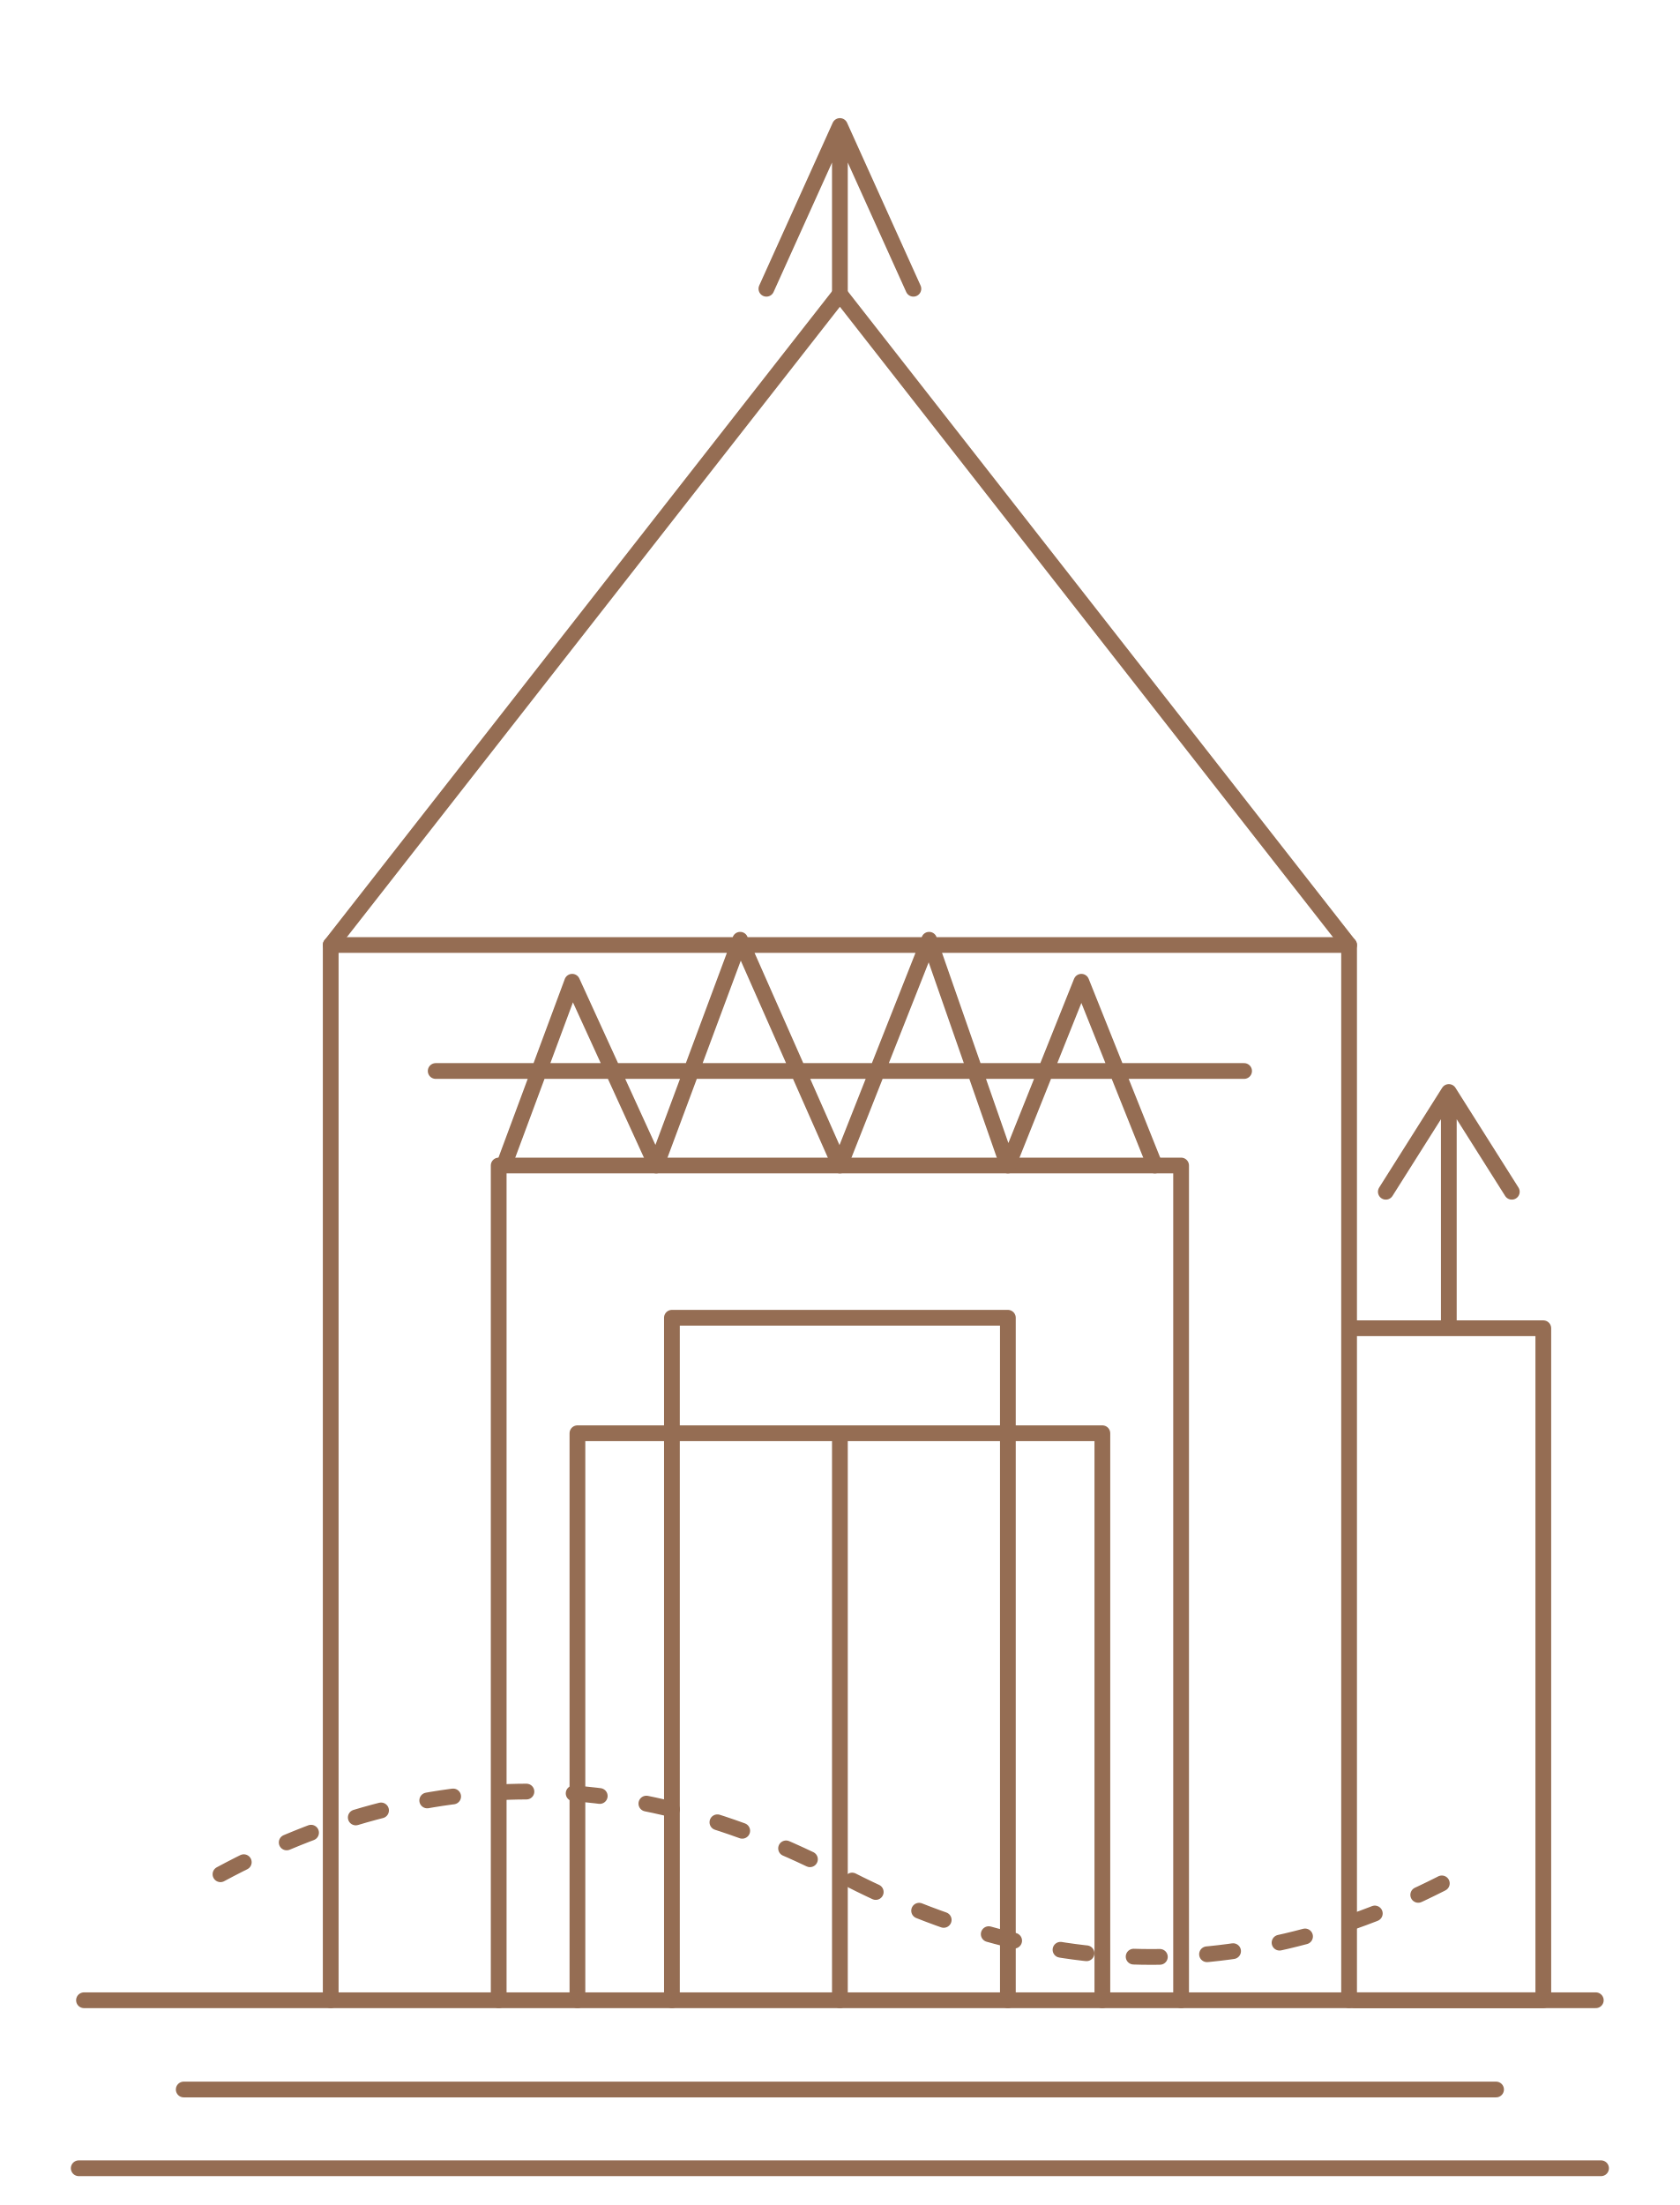
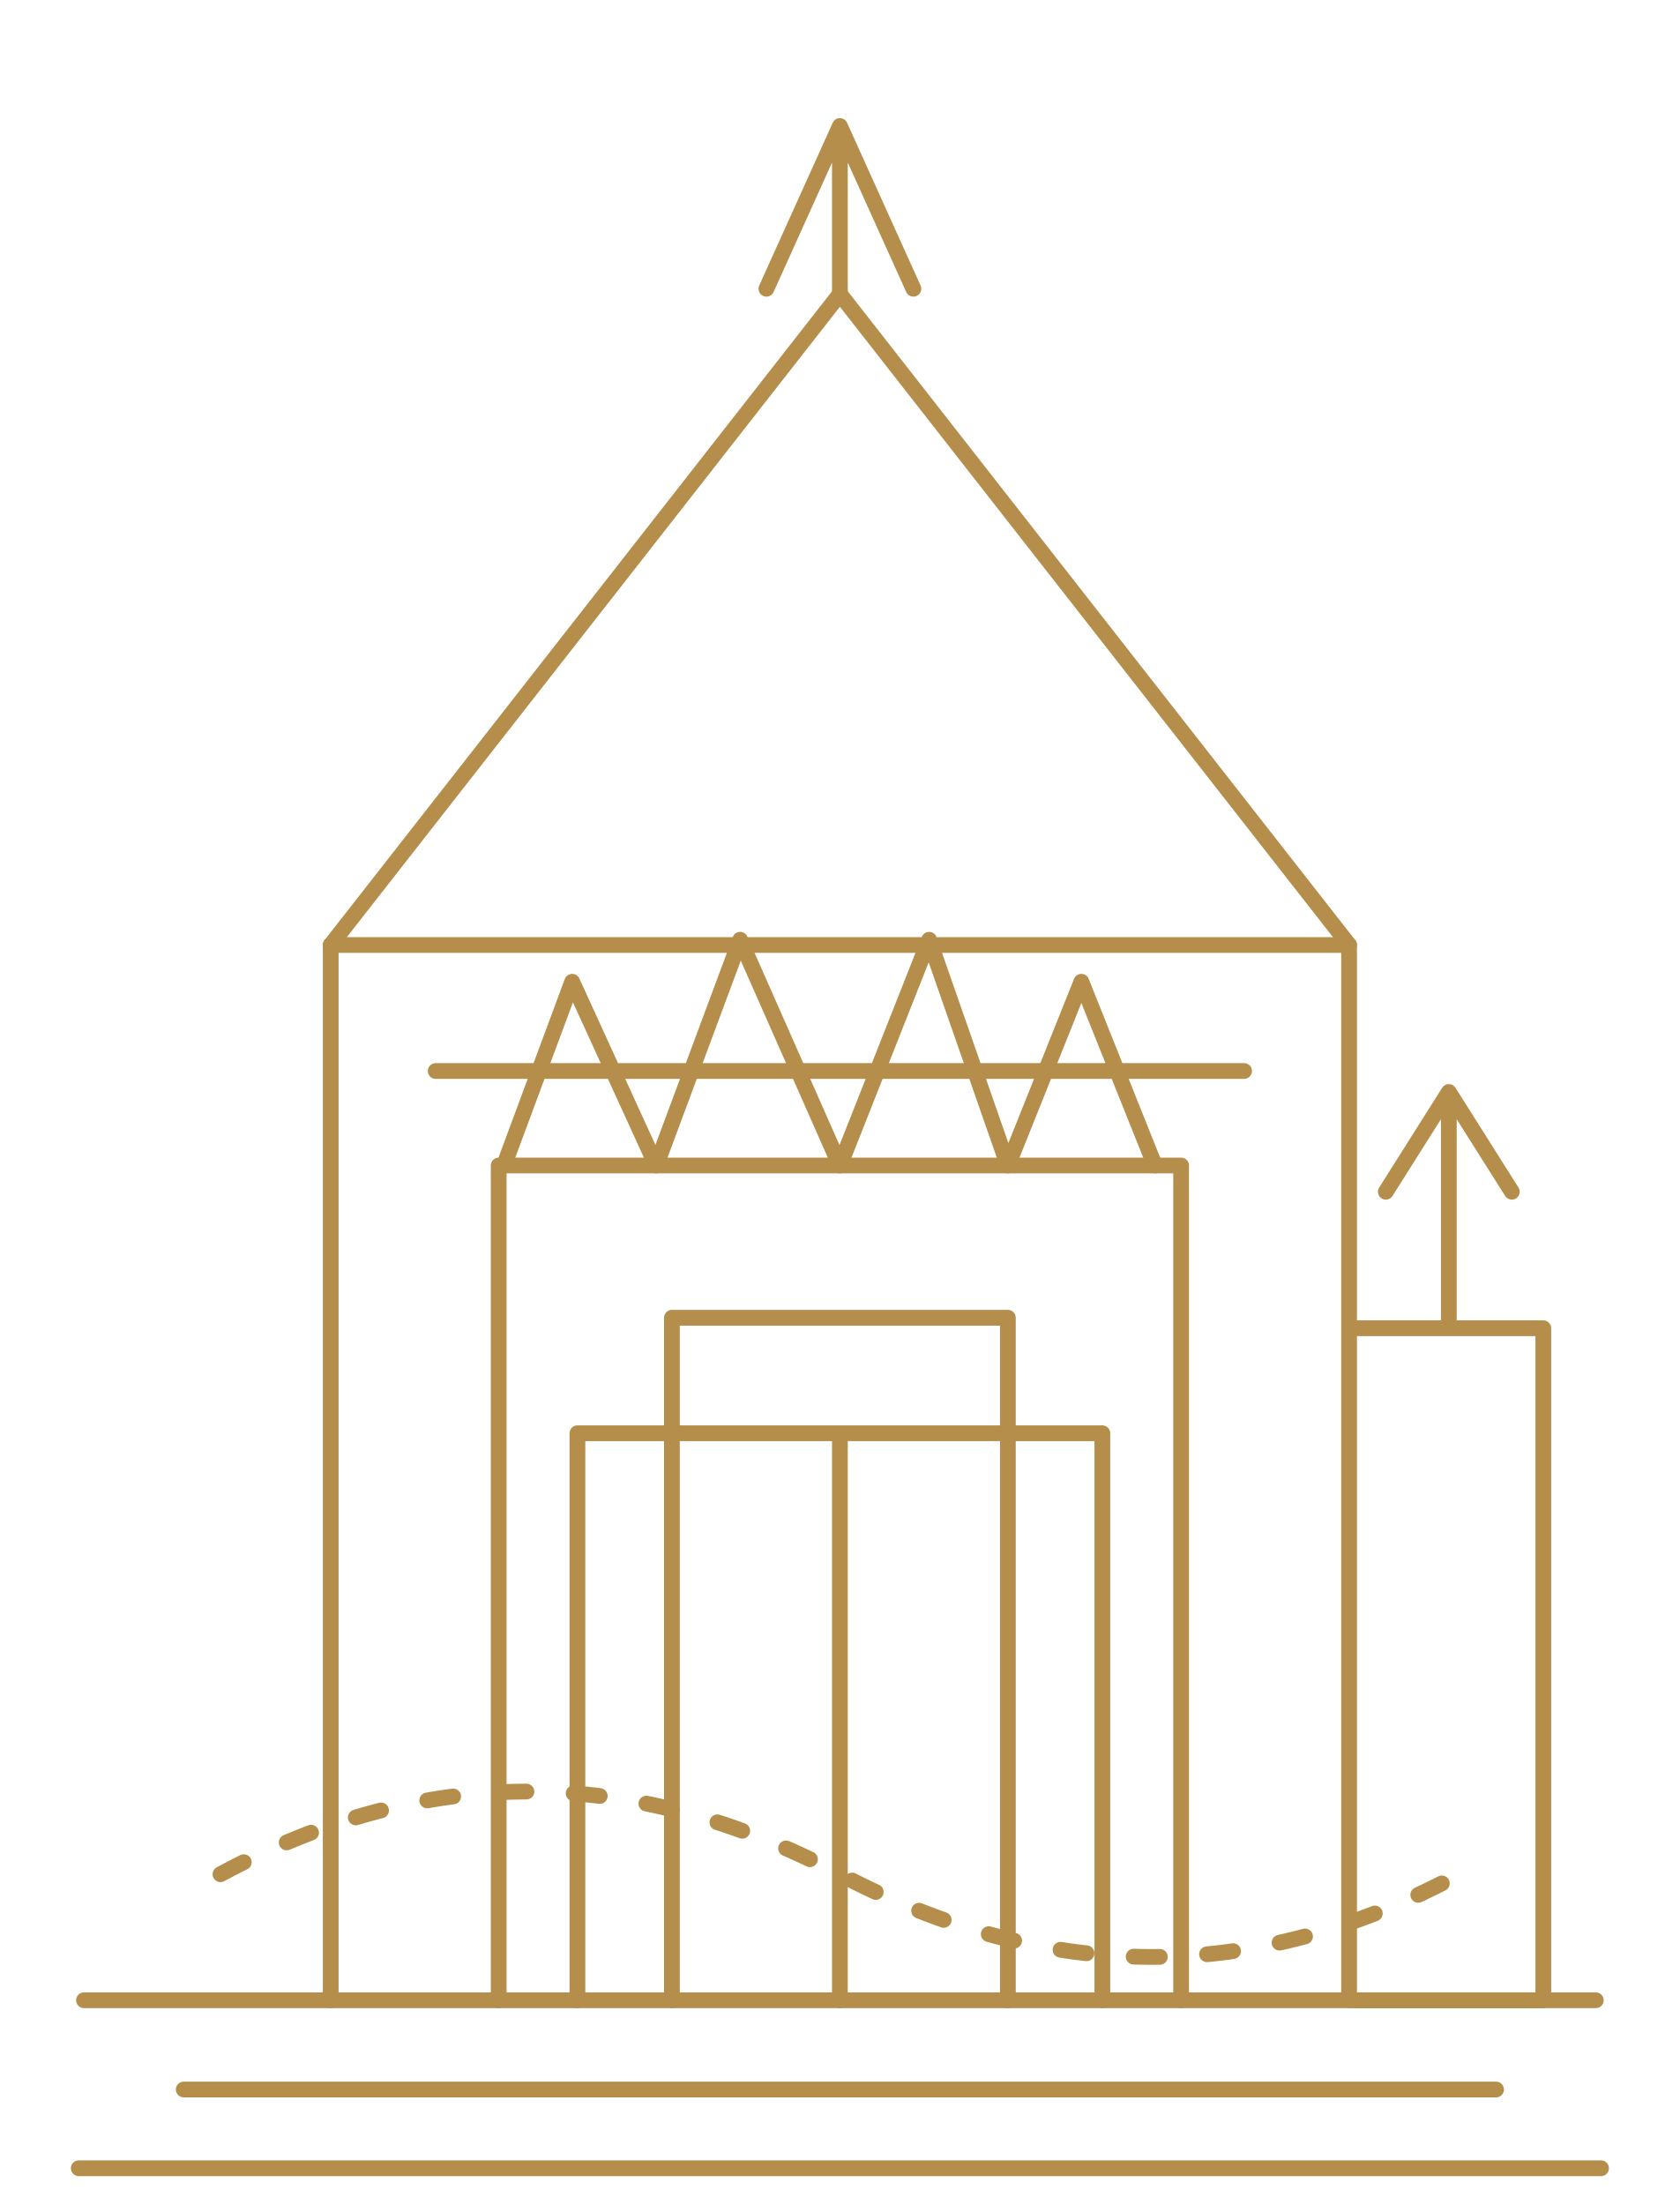
<svg xmlns="http://www.w3.org/2000/svg" viewBox="0 0 320 420" fill="none">
-   <g stroke="#956d53" stroke-width="3" stroke-linecap="round" stroke-linejoin="round">
+   <g stroke="#b58e4c" stroke-width="3" stroke-linecap="round" stroke-linejoin="round">
    <path d="M63 381V180M63 180 160 56l97 124v201M95 381V222h130v159M128 381V251h64v130" />
    <path d="M63 180h194M83 204h154M96 222l13-35 16 35 16-43 19 43 17-43 15 43 14-35 14 35" />
    <path d="M160 56V24m-14 31 14-31 14 31M110 381V273h100v108M160 273v108" />
    <path d="M16 381h288M35 398h250M15 413h290" />
    <path d="M258 253h36v128h-36M276 253V208m-12 19 12-19 12 19" />
    <path d="M42 357c39-21 78-21 118 0s79 21 118 0" stroke-dasharray="5 9" />
  </g>
</svg>
